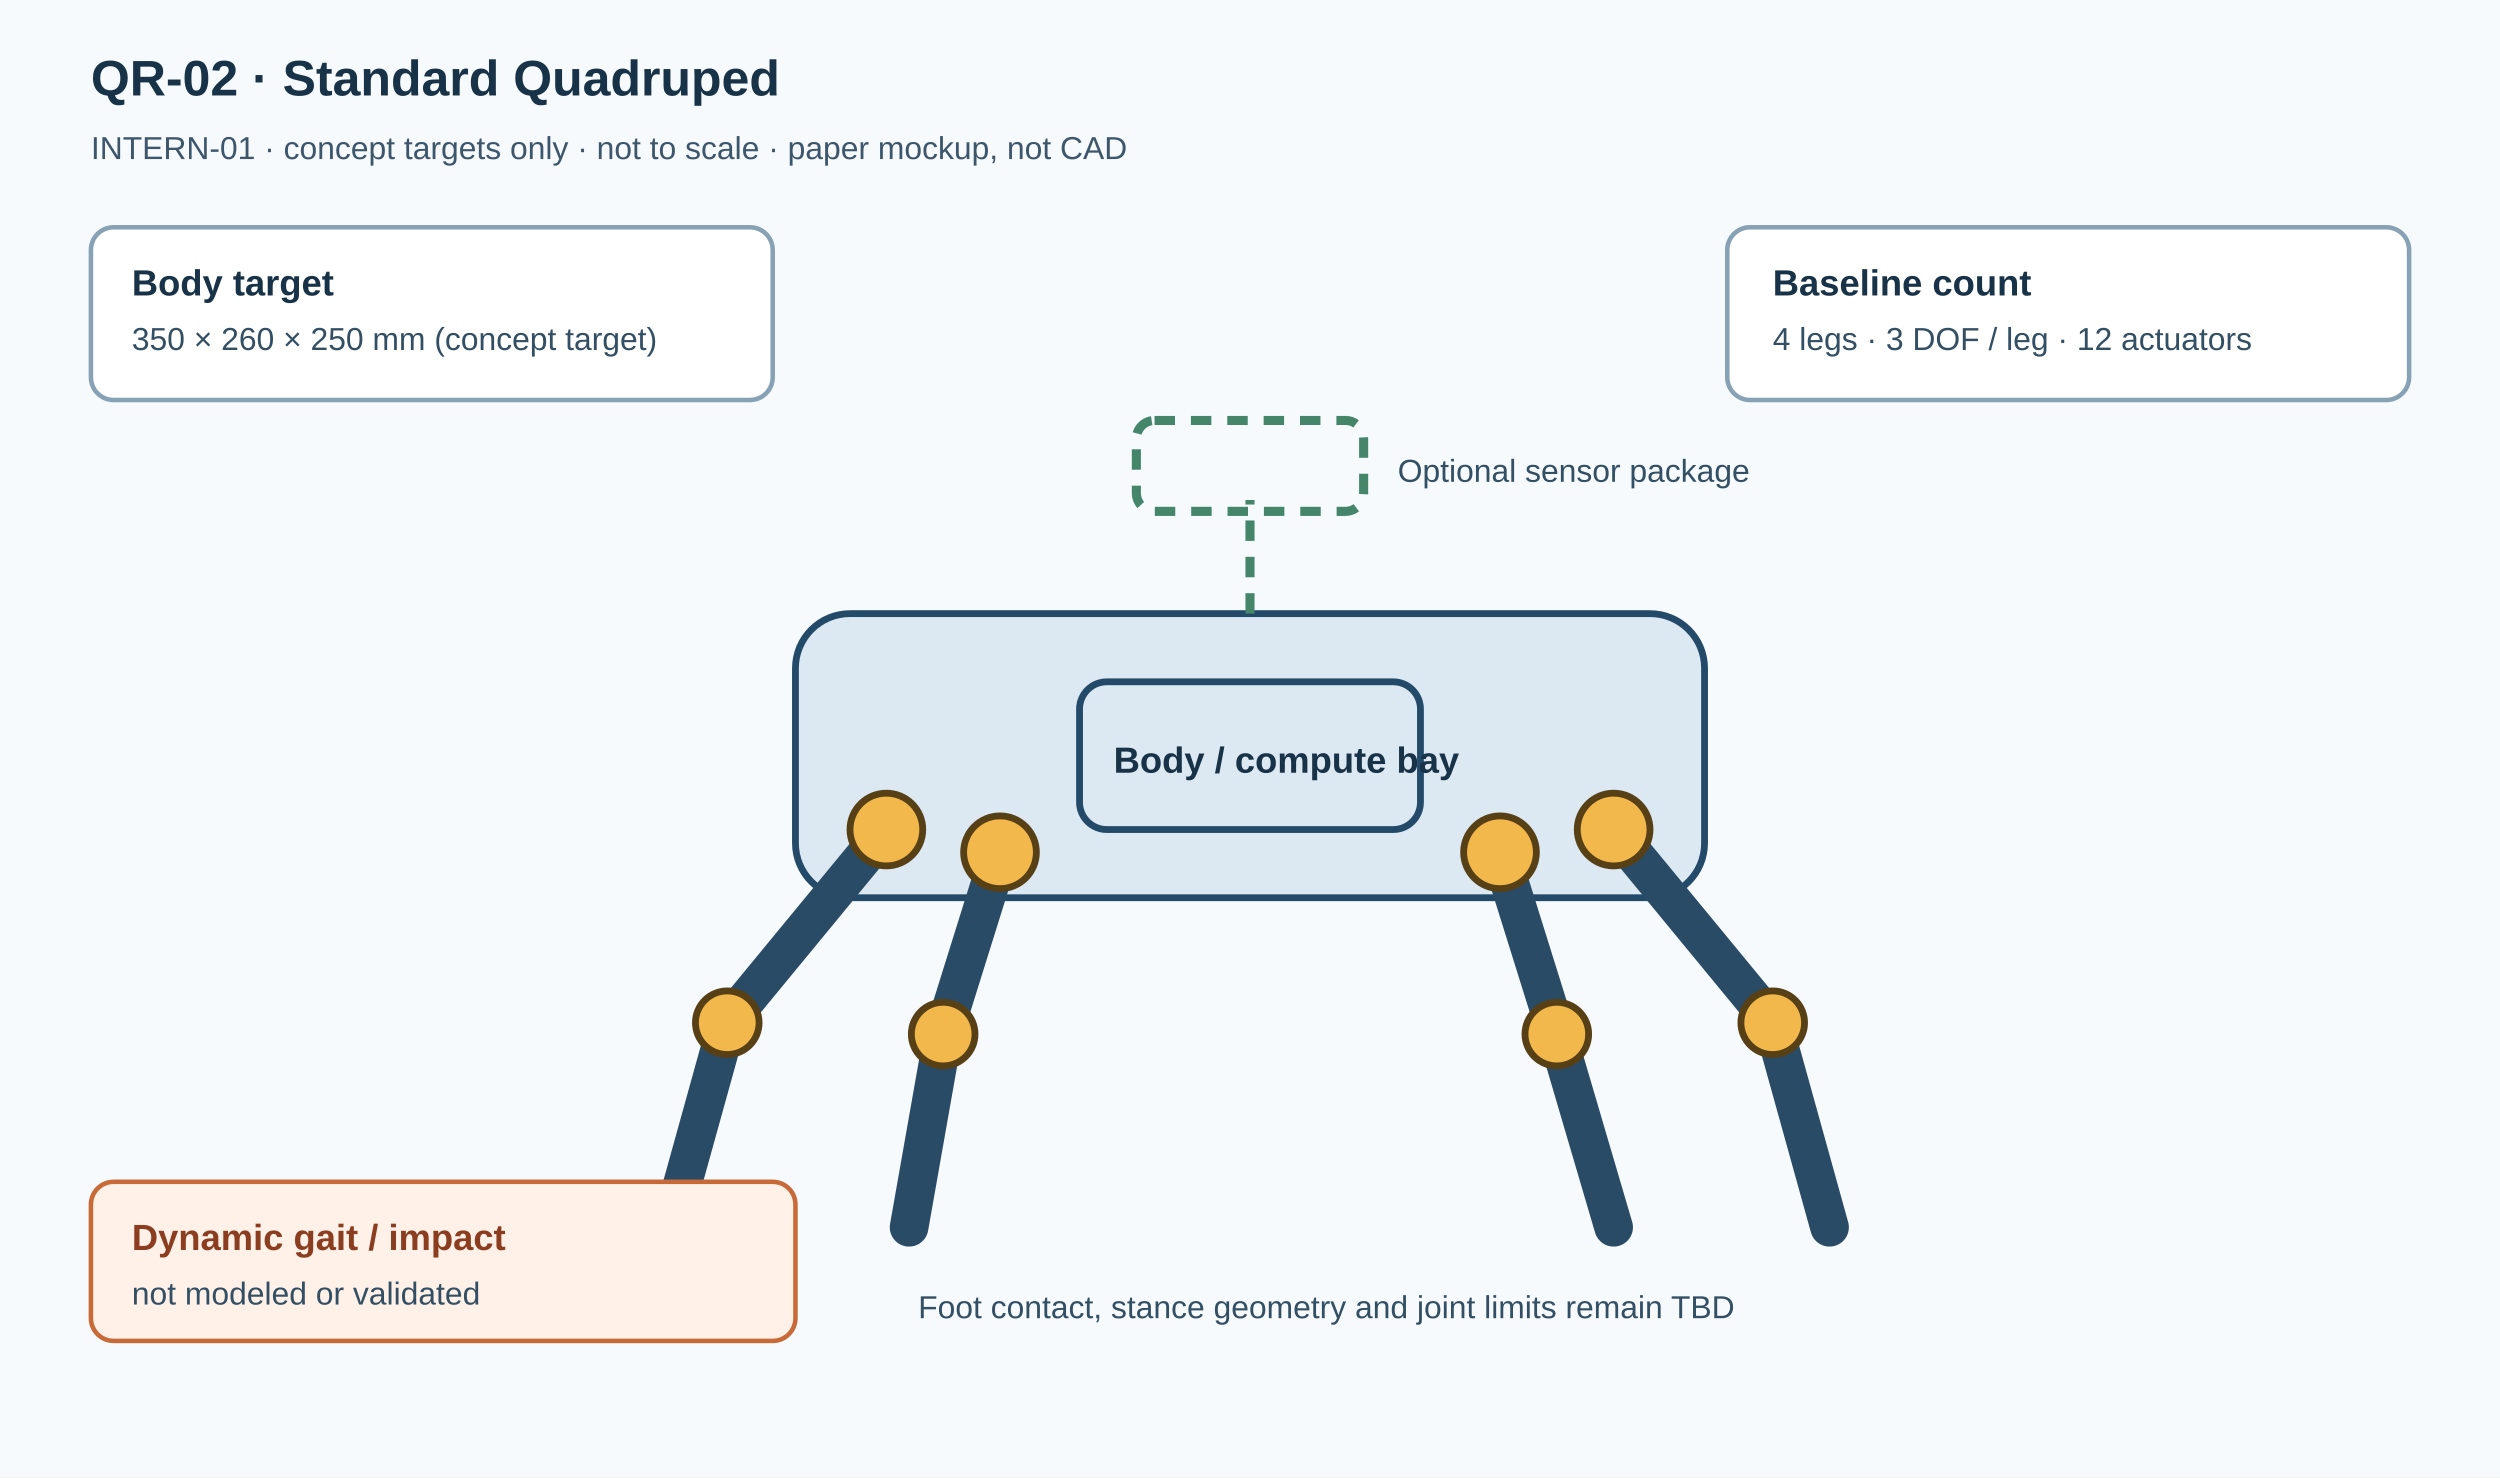
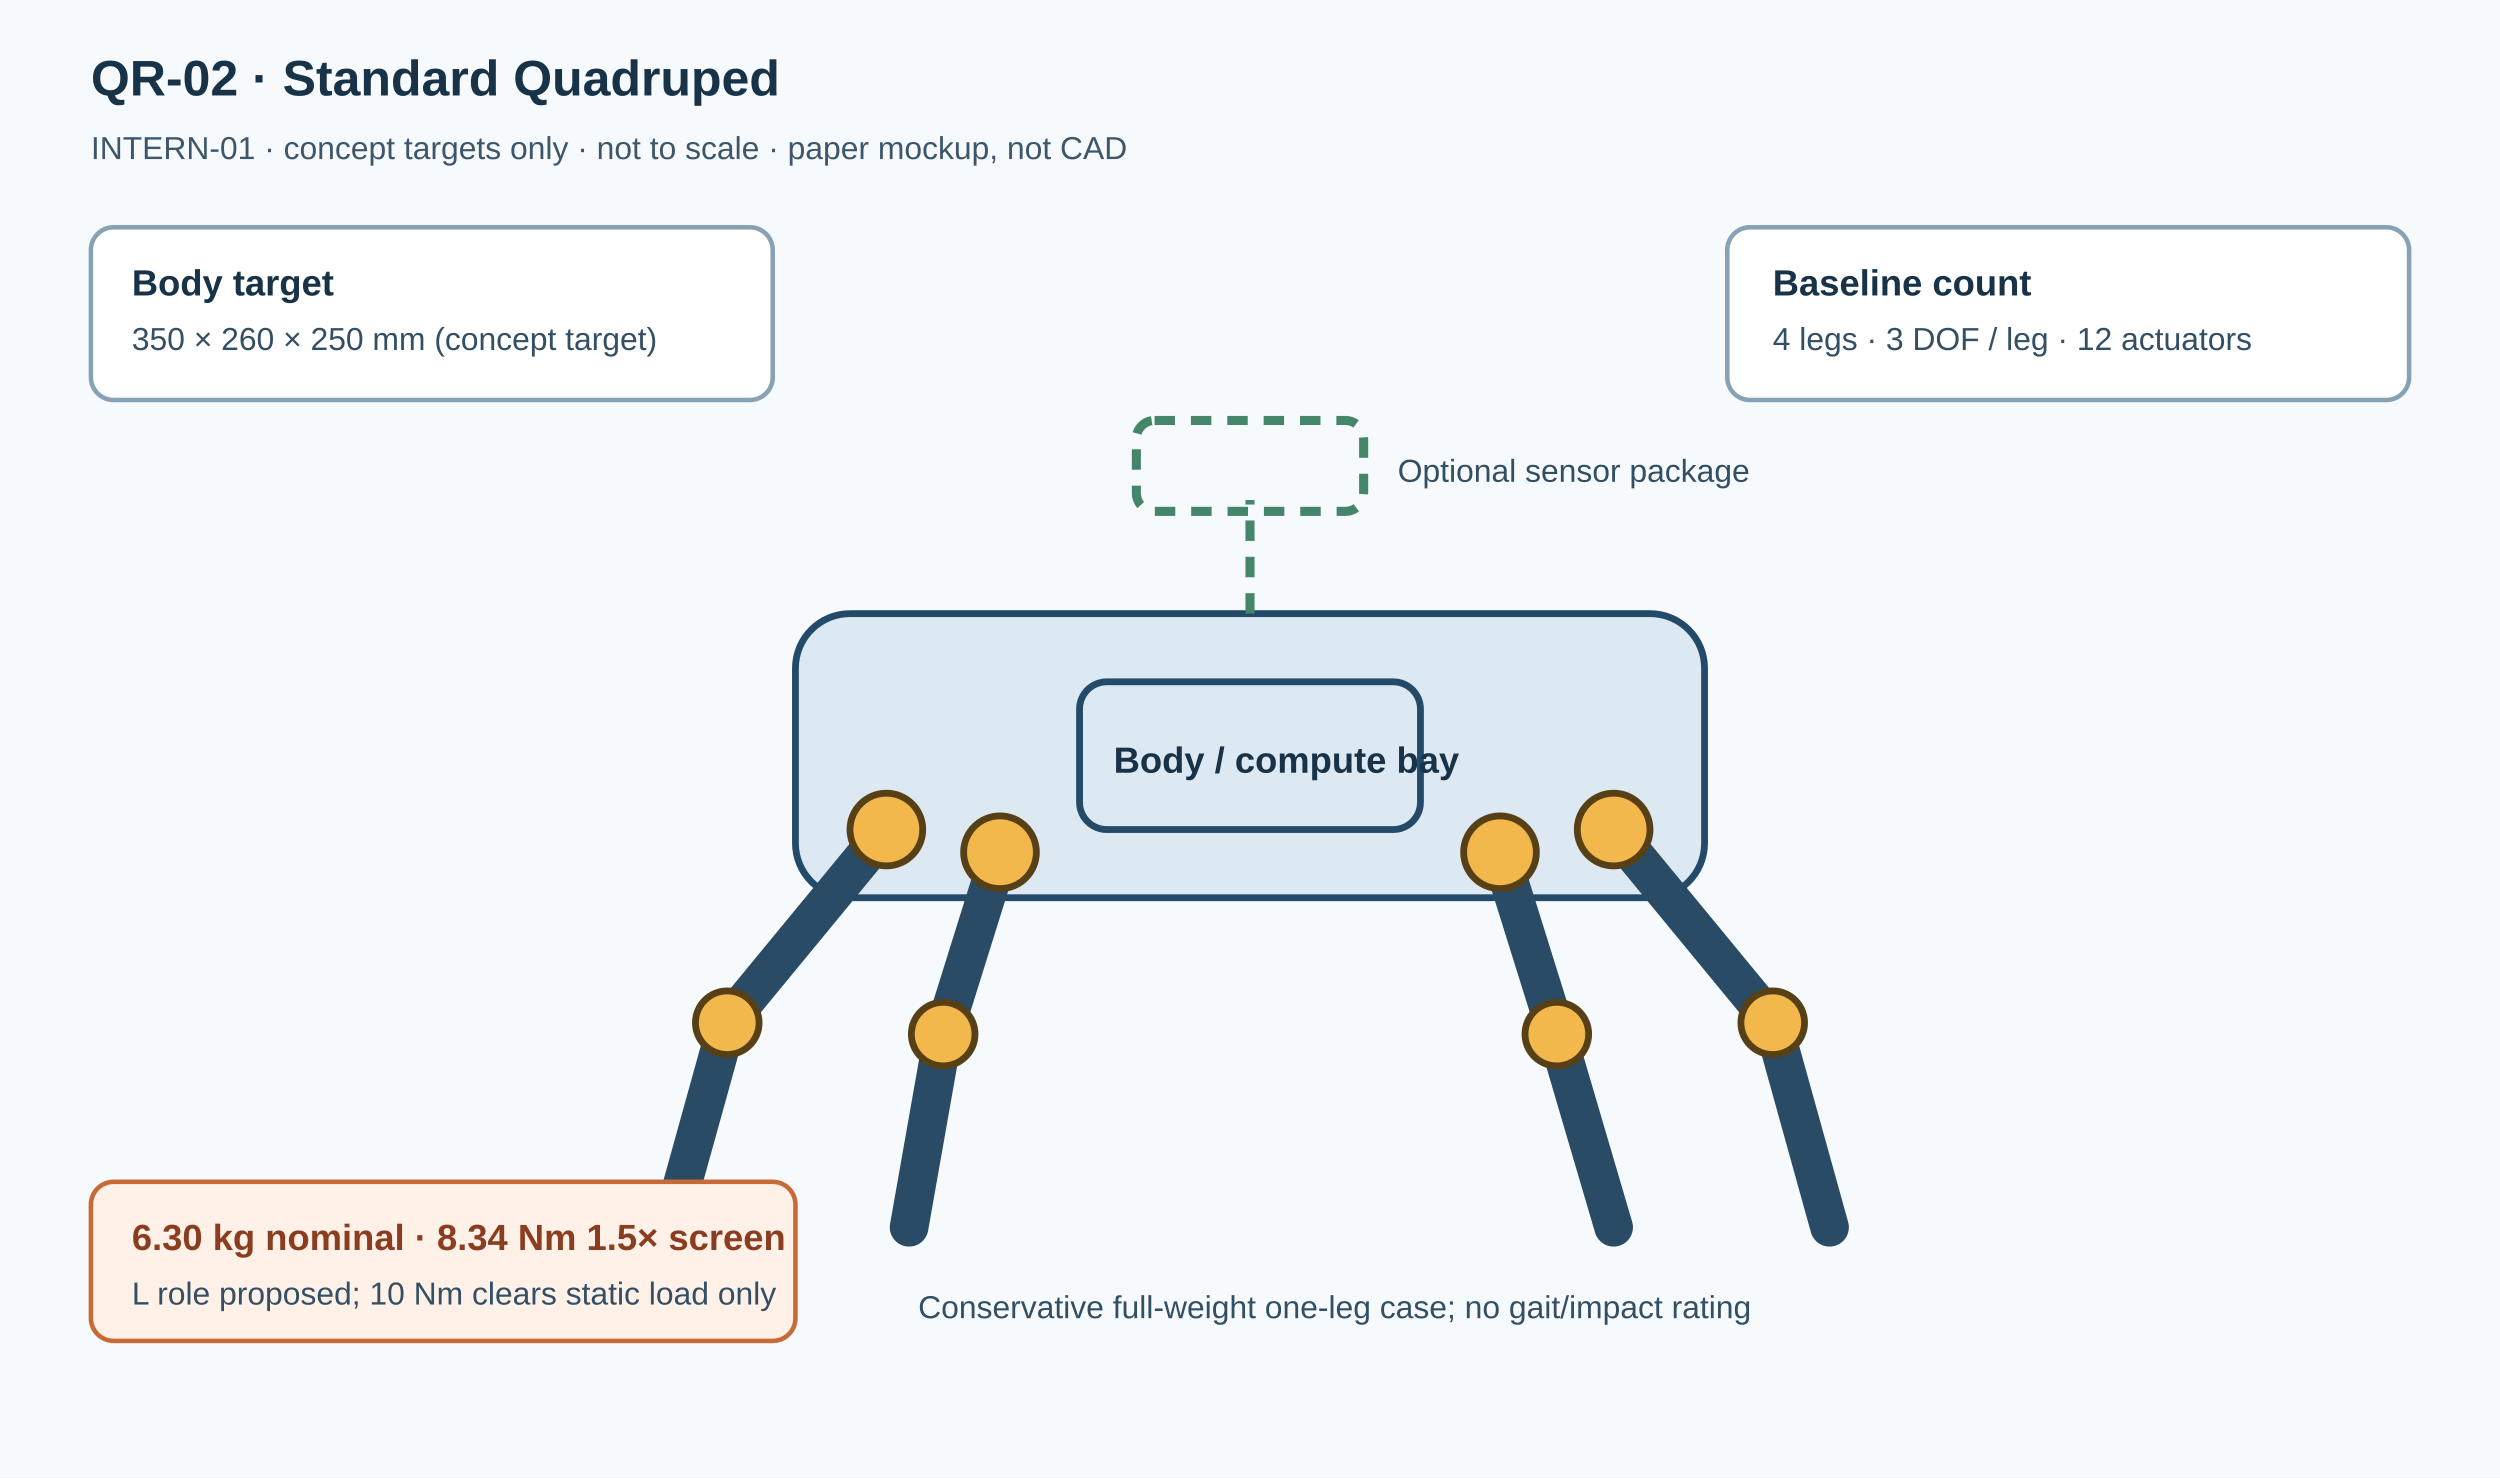
<svg xmlns="http://www.w3.org/2000/svg" width="1100" height="650" viewBox="0 0 1100 650" role="img" aria-labelledby="title desc">
  <defs>
    <style>.bg{fill:#f7fafc}.ink{fill:#183247;font:700 22px Arial}.sub{fill:#3d566c;font:14px Arial}.link{stroke:#294b65;stroke-width:17;stroke-linecap:round;fill:none}.joint{fill:#f2b84b;stroke:#573f16;stroke-width:3}.body{fill:#dce8f2;stroke:#244a69;stroke-width:3}.box{fill:#fff;stroke:#87a1b5;stroke-width:2}.warn{fill:#fff1e8;stroke:#c76a37;stroke-width:2}.dash{fill:none;stroke:#45866b;stroke-width:4;stroke-dasharray:9 7}.label{fill:#183247;font:700 16px Arial}.small{fill:#334f64;font:14px Arial}.footer{fill:#8b3d20;font:700 16px Arial}</style>
  </defs>
  <rect class="bg" width="1100" height="650" />
  <text class="ink" x="40" y="42">QR-02 · Standard Quadruped</text>
  <text class="sub" x="40" y="70">INTERN-01 · concept targets only · not to scale · paper mockup, not CAD</text>
  <rect class="box" x="40" y="100" width="300" height="76" rx="10" />
  <text class="label" x="58" y="130">Body target</text>
  <text class="small" x="58" y="154">350 × 260 × 250 mm (concept target)</text>
  <rect class="box" x="760" y="100" width="300" height="76" rx="10" />
  <text class="label" x="780" y="130">Baseline count</text>
  <text class="small" x="780" y="154">4 legs · 3 DOF / leg · 12 actuators</text>
  <rect class="body" x="350" y="270" width="400" height="125" rx="24" />
  <rect class="body" x="475" y="300" width="150" height="65" rx="12" />
  <text class="label" x="490" y="340">Body / compute bay</text>
  <path class="link" d="M390 365 L320 450 L295 540 M440 375 L415 455 L400 540 M660 375 L685 455 L710 540 M710 365 L780 450 L805 540" />
  <circle class="joint" cx="390" cy="365" r="16" />
  <circle class="joint" cx="320" cy="450" r="14" />
  <circle class="joint" cx="440" cy="375" r="16" />
  <circle class="joint" cx="415" cy="455" r="14" />
  <circle class="joint" cx="660" cy="375" r="16" />
  <circle class="joint" cx="685" cy="455" r="14" />
  <circle class="joint" cx="710" cy="365" r="16" />
  <circle class="joint" cx="780" cy="450" r="14" />
  <path class="dash" d="M550 270 L550 220" />
  <rect class="dash" x="500" y="185" width="100" height="40" rx="8" />
  <text class="small" x="615" y="212">Optional sensor package</text>
-   <text class="small" x="404" y="580">Foot contact, stance geometry and joint limits remain TBD</text>
+   <text class="small" x="404" y="580">Conservative full-weight one-leg case; no gait/impact rating</text>
  <rect class="warn" x="40" y="520" width="310" height="70" rx="10" />
-   <text class="footer" x="58" y="550">Dynamic gait / impact</text>
-   <text class="small" x="58" y="574">not modeled or validated</text>
+   <text class="footer" x="58" y="550">6.30 kg nominal · 8.34 Nm 1.5× screen</text>
+   <text class="small" x="58" y="574">L role proposed; 10 Nm clears static load only</text>
</svg>
